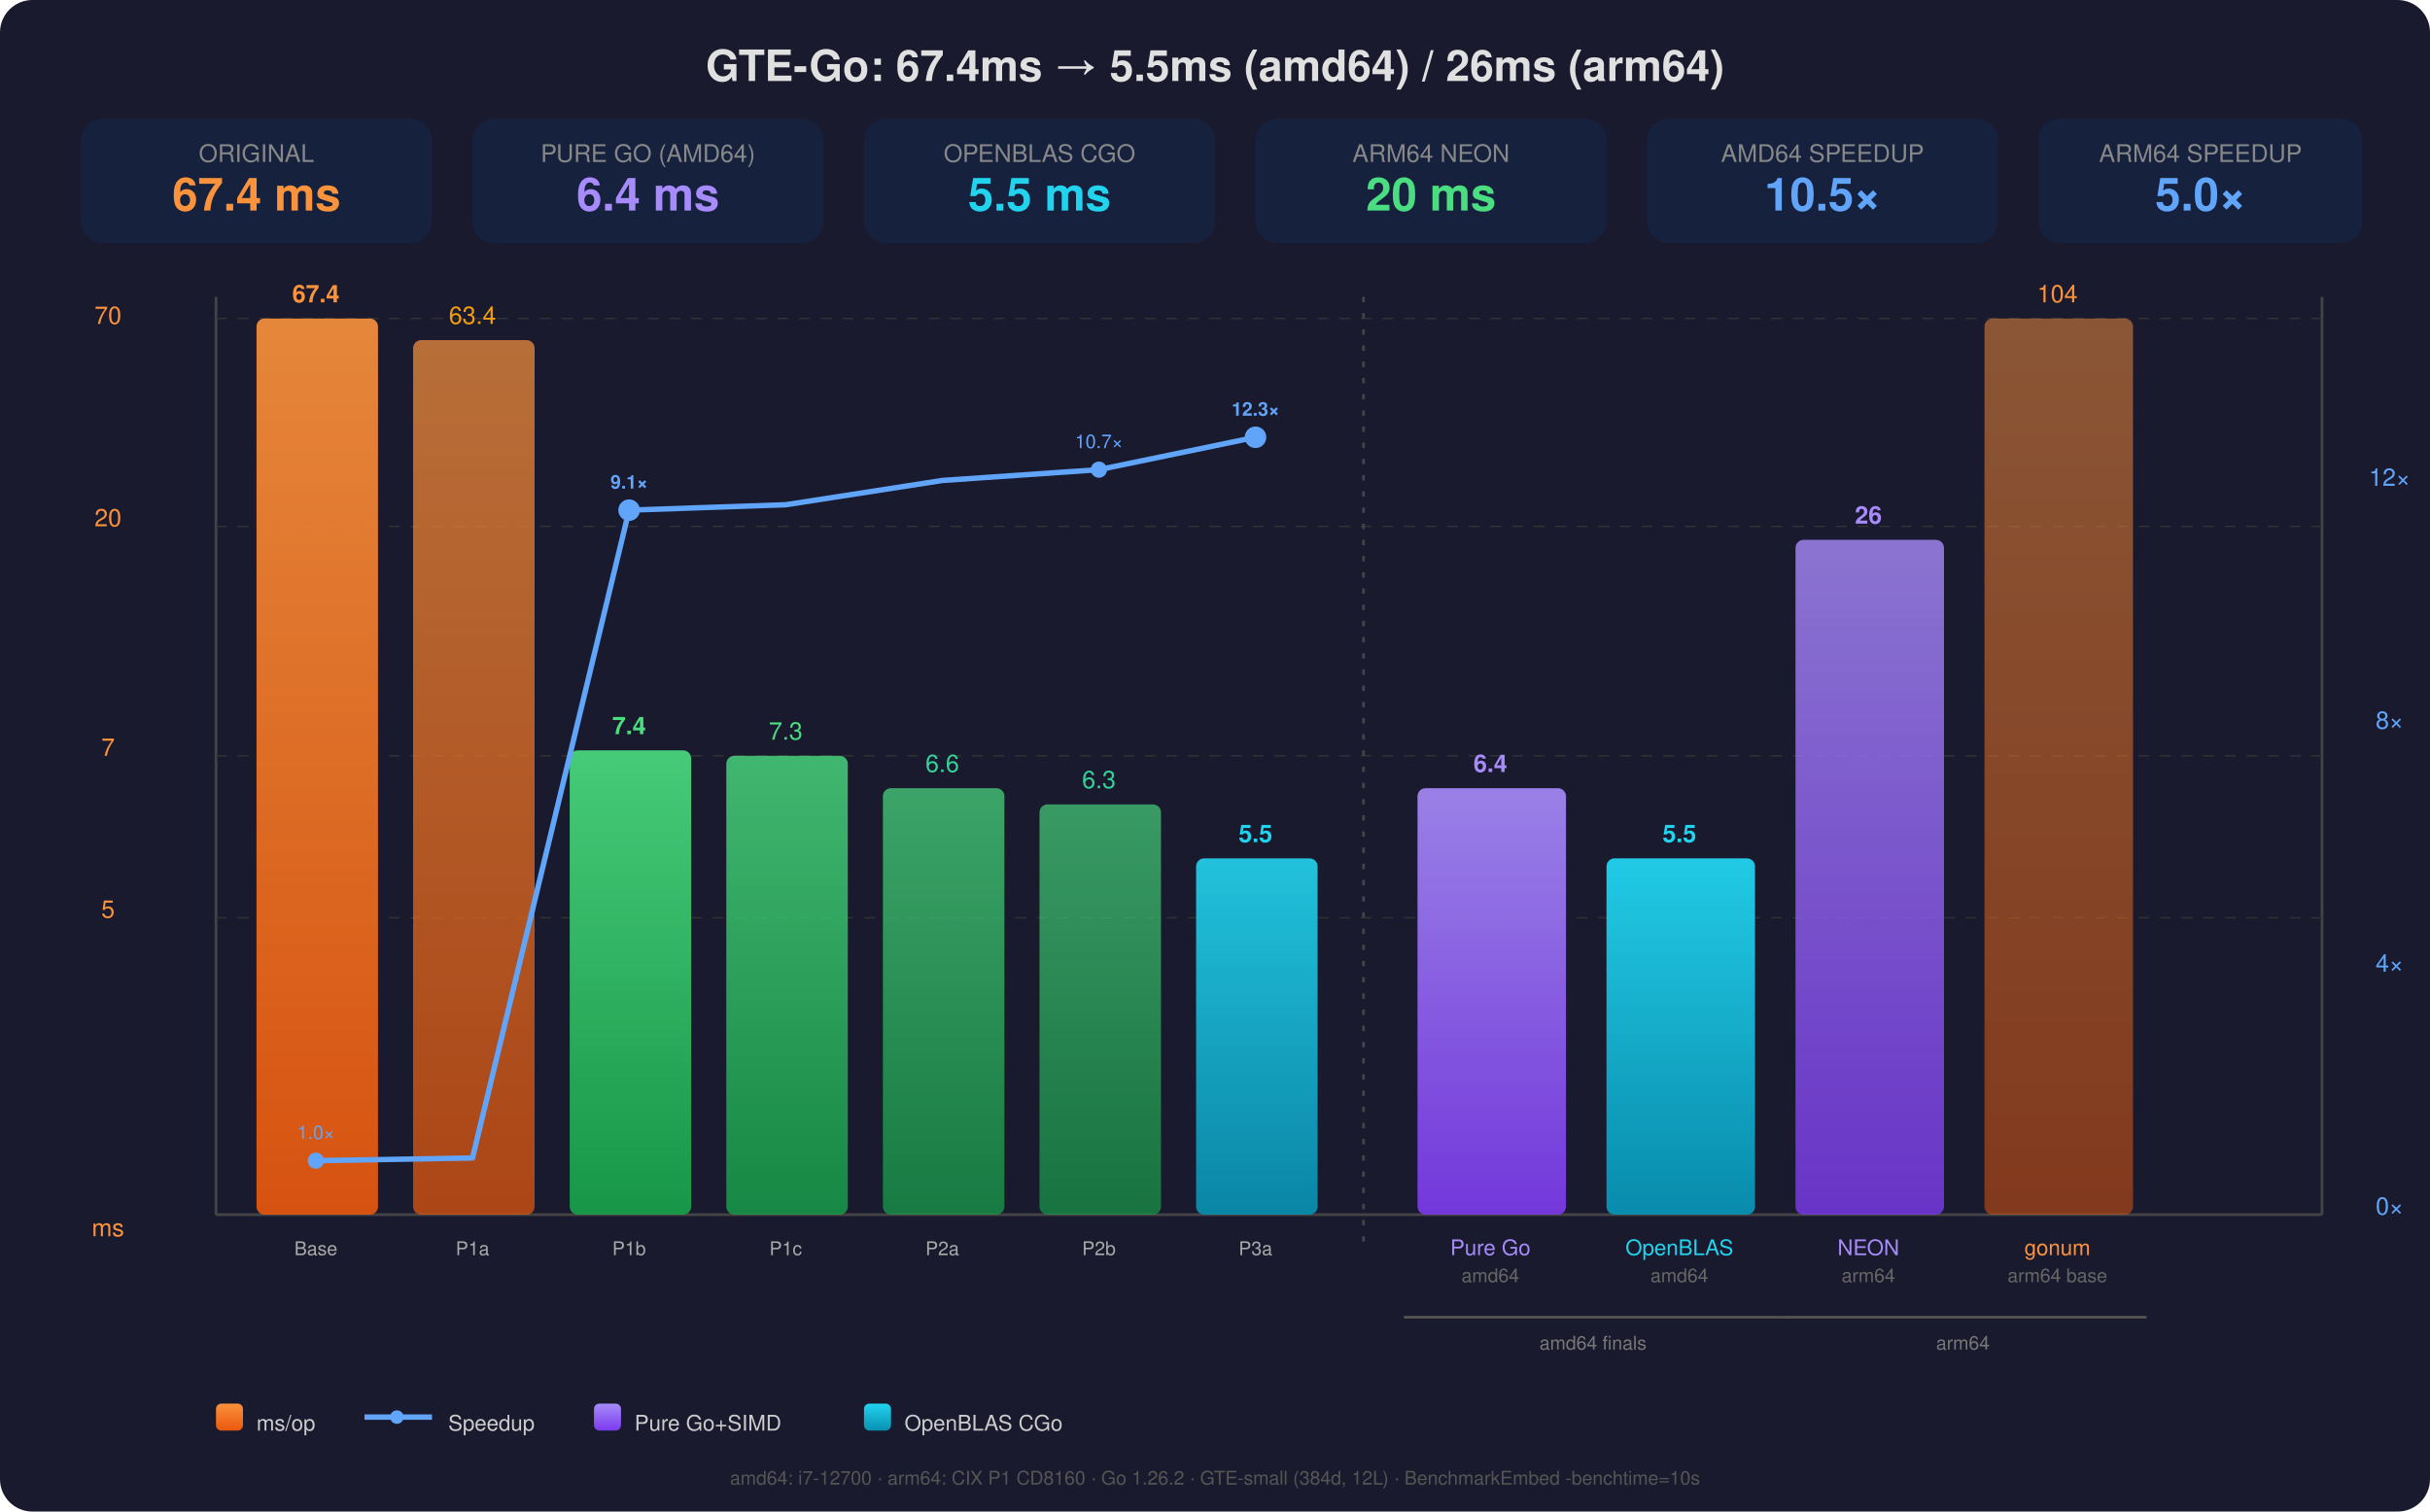
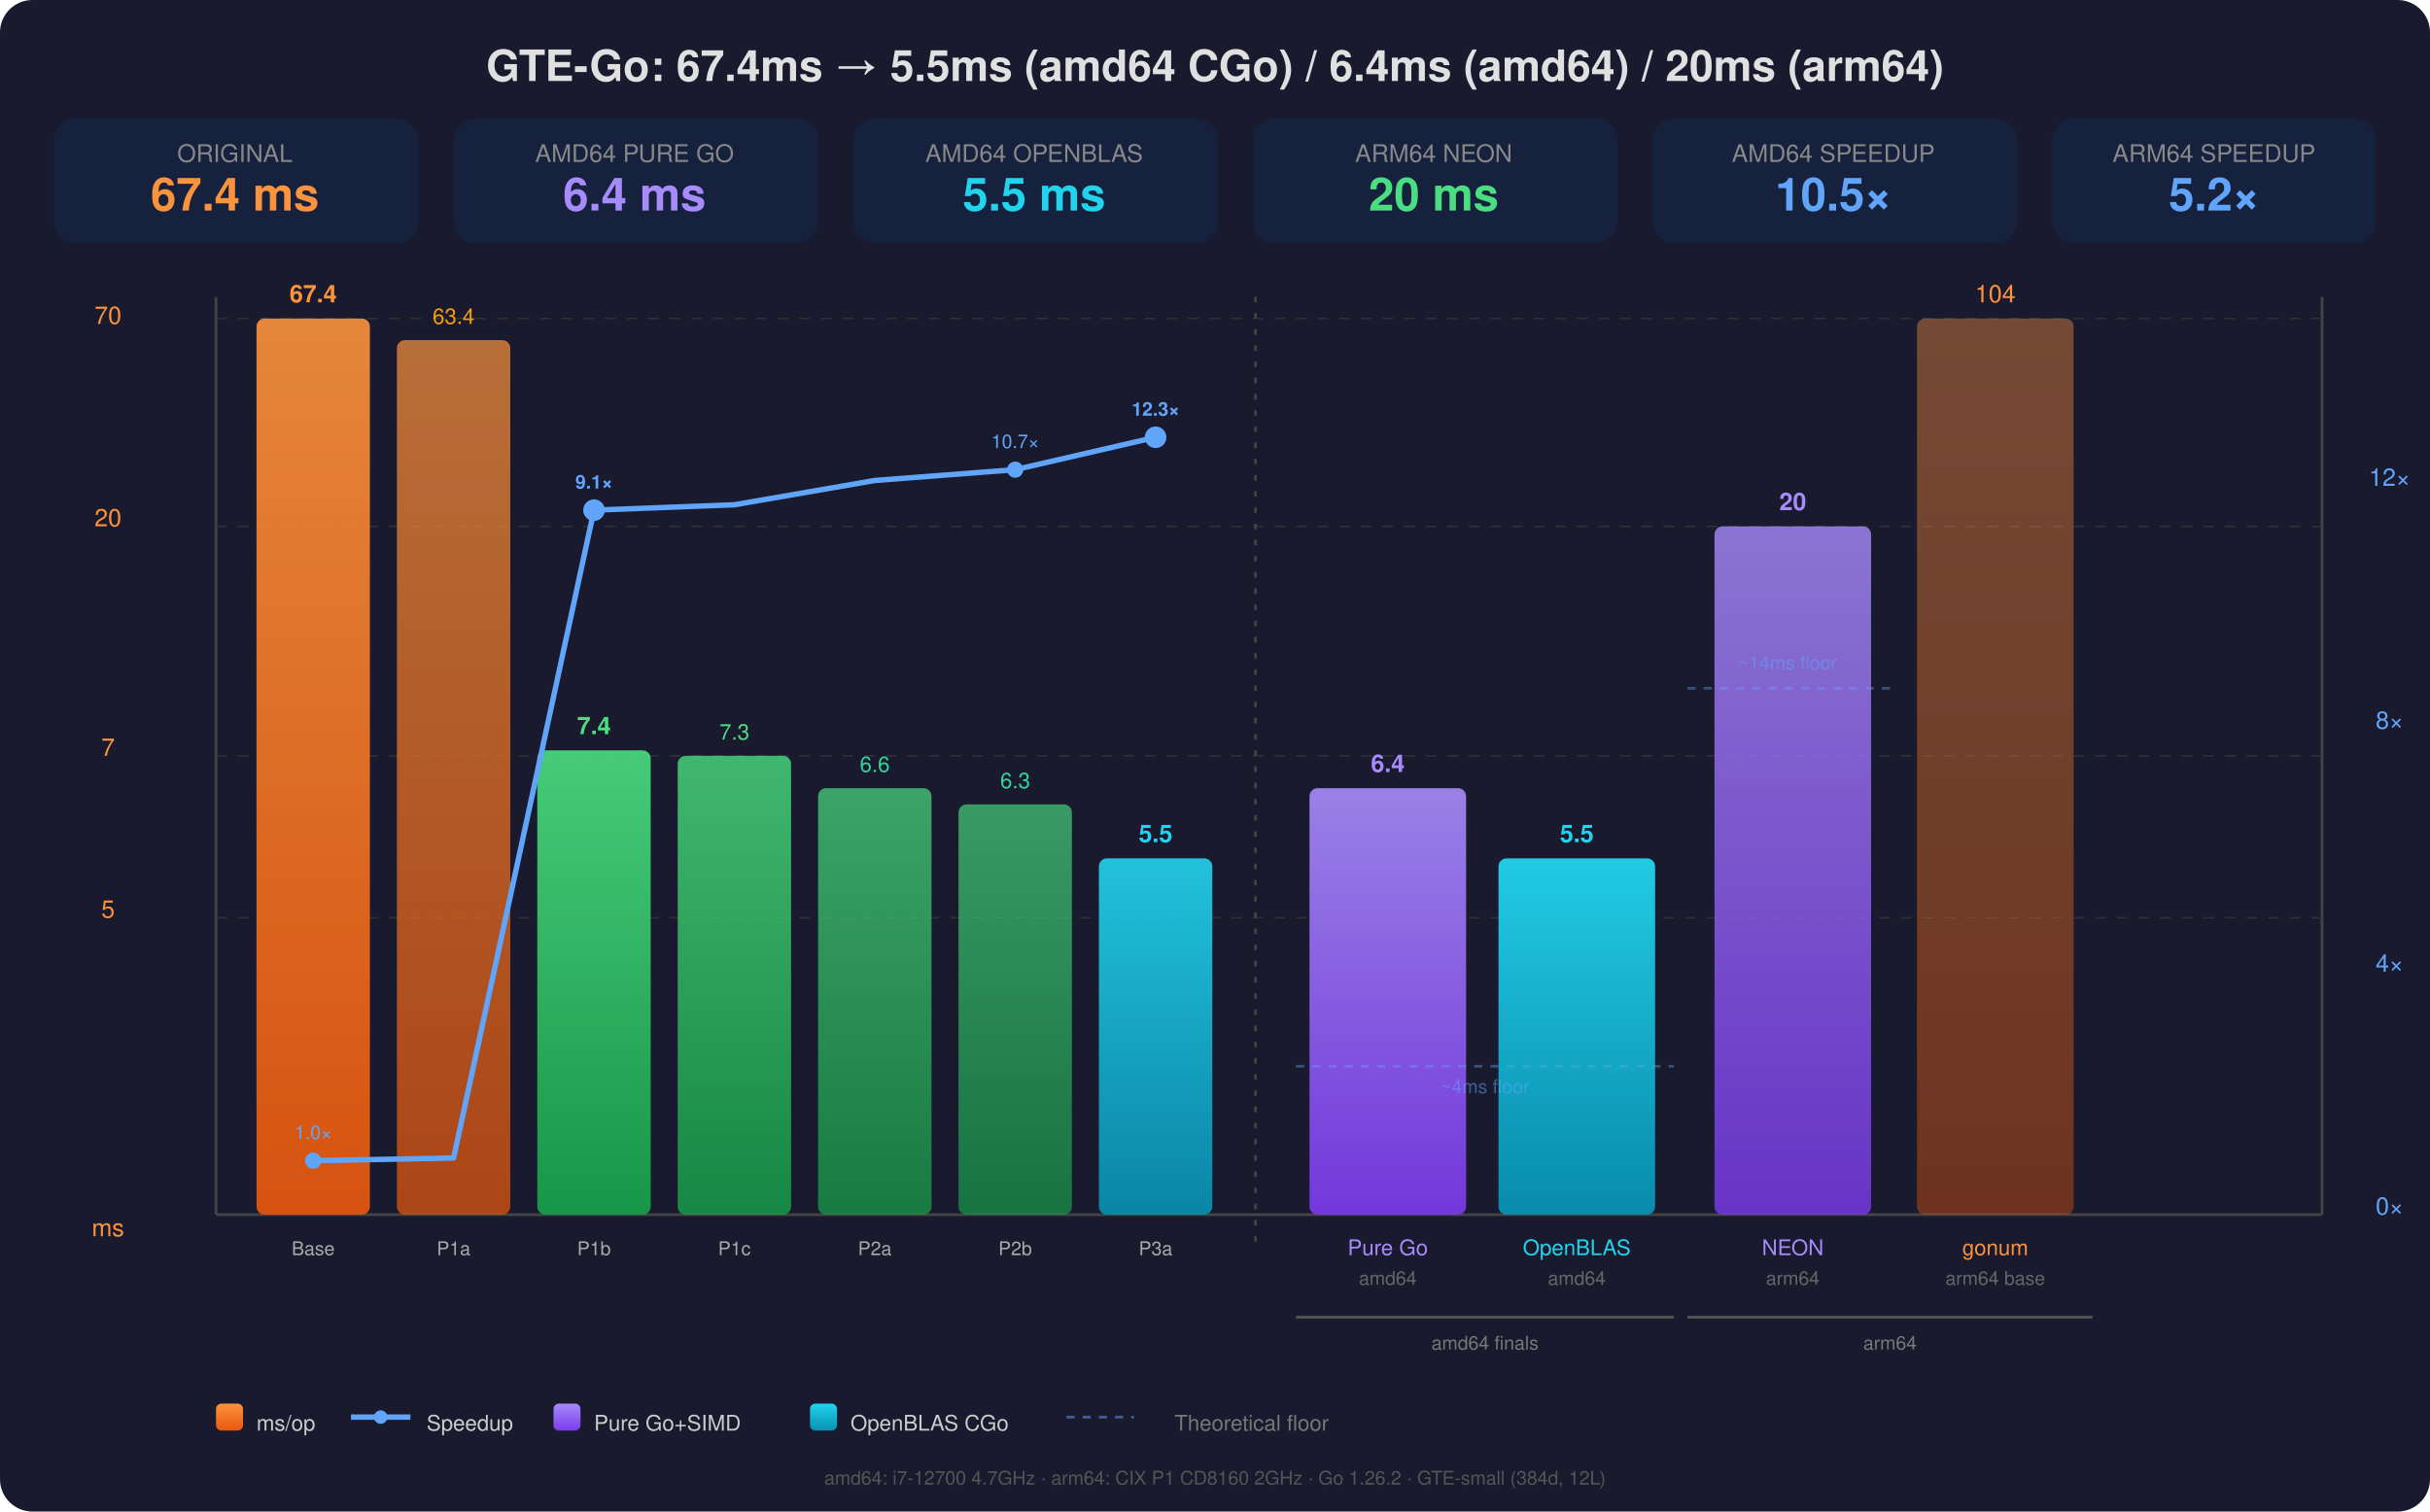
<svg xmlns="http://www.w3.org/2000/svg" viewBox="0 0 900 560" font-family="-apple-system,Helvetica,Arial,sans-serif">
  <defs>
    <linearGradient id="g1" x1="0" y1="0" x2="0" y2="1">
      <stop offset="0%" stop-color="#fb923c" />
      <stop offset="100%" stop-color="#ea580c" />
    </linearGradient>
    <linearGradient id="g2" x1="0" y1="0" x2="0" y2="1">
      <stop offset="0%" stop-color="#4ade80" />
      <stop offset="100%" stop-color="#16a34a" />
    </linearGradient>
    <linearGradient id="g3" x1="0" y1="0" x2="0" y2="1">
      <stop offset="0%" stop-color="#22d3ee" />
      <stop offset="100%" stop-color="#0891b2" />
    </linearGradient>
    <linearGradient id="g4" x1="0" y1="0" x2="0" y2="1">
      <stop offset="0%" stop-color="#a78bfa" />
      <stop offset="100%" stop-color="#7c3aed" />
    </linearGradient>
  </defs>
  <rect width="900" height="560" rx="12" fill="#1a1a2e" />
-   <text x="450" y="30" text-anchor="middle" font-size="16" font-weight="bold" fill="#e0e0e0">GTE-Go: 67.4ms → 5.5ms (amd64) / 26ms (arm64)</text>
-   <rect x="30" y="44" width="130" height="46" rx="8" fill="#16213e" />
-   <text x="95" y="60" text-anchor="middle" font-size="9" fill="#888">ORIGINAL</text>
-   <text x="95" y="78" text-anchor="middle" font-size="17" font-weight="bold" fill="#fb923c">67.4 ms</text>
-   <rect x="175" y="44" width="130" height="46" rx="8" fill="#16213e" />
-   <text x="240" y="60" text-anchor="middle" font-size="9" fill="#888">PURE GO (AMD64)</text>
-   <text x="240" y="78" text-anchor="middle" font-size="17" font-weight="bold" fill="#a78bfa">6.4 ms</text>
-   <rect x="320" y="44" width="130" height="46" rx="8" fill="#16213e" />
-   <text x="385" y="60" text-anchor="middle" font-size="9" fill="#888">OPENBLAS CGO</text>
-   <text x="385" y="78" text-anchor="middle" font-size="17" font-weight="bold" fill="#22d3ee">5.5 ms</text>
-   <rect x="465" y="44" width="130" height="46" rx="8" fill="#16213e" />
-   <text x="530" y="60" text-anchor="middle" font-size="9" fill="#888">ARM64 NEON</text>
-   <text x="530" y="78" text-anchor="middle" font-size="17" font-weight="bold" fill="#4ade80">20 ms</text>
-   <rect x="610" y="44" width="130" height="46" rx="8" fill="#16213e" />
-   <text x="675" y="60" text-anchor="middle" font-size="9" fill="#888">AMD64 SPEEDUP</text>
-   <text x="675" y="78" text-anchor="middle" font-size="17" font-weight="bold" fill="#60a5fa">10.5×</text>
-   <rect x="755" y="44" width="120" height="46" rx="8" fill="#16213e" />
-   <text x="815" y="60" text-anchor="middle" font-size="9" fill="#888">ARM64 SPEEDUP</text>
-   <text x="815" y="78" text-anchor="middle" font-size="17" font-weight="bold" fill="#60a5fa">5.0×</text>
+   <text x="450" y="30" text-anchor="middle" font-size="16" font-weight="bold" fill="#e0e0e0">GTE-Go: 67.4ms → 5.5ms (amd64 CGo) / 6.4ms (amd64) / 20ms (arm64)</text>
+   <rect x="20" y="44" width="135" height="46" rx="8" fill="#16213e" />
+   <text x="87" y="60" text-anchor="middle" font-size="9" fill="#888">ORIGINAL</text>
+   <text x="87" y="78" text-anchor="middle" font-size="17" font-weight="bold" fill="#fb923c">67.4 ms</text>
+   <rect x="168" y="44" width="135" height="46" rx="8" fill="#16213e" />
+   <text x="235" y="60" text-anchor="middle" font-size="9" fill="#888">AMD64 PURE GO</text>
+   <text x="235" y="78" text-anchor="middle" font-size="17" font-weight="bold" fill="#a78bfa">6.4 ms</text>
+   <rect x="316" y="44" width="135" height="46" rx="8" fill="#16213e" />
+   <text x="383" y="60" text-anchor="middle" font-size="9" fill="#888">AMD64 OPENBLAS</text>
+   <text x="383" y="78" text-anchor="middle" font-size="17" font-weight="bold" fill="#22d3ee">5.5 ms</text>
+   <rect x="464" y="44" width="135" height="46" rx="8" fill="#16213e" />
+   <text x="531" y="60" text-anchor="middle" font-size="9" fill="#888">ARM64 NEON</text>
+   <text x="531" y="78" text-anchor="middle" font-size="17" font-weight="bold" fill="#4ade80">20 ms</text>
+   <rect x="612" y="44" width="135" height="46" rx="8" fill="#16213e" />
+   <text x="679" y="60" text-anchor="middle" font-size="9" fill="#888">AMD64 SPEEDUP</text>
+   <text x="679" y="78" text-anchor="middle" font-size="17" font-weight="bold" fill="#60a5fa">10.5×</text>
+   <rect x="760" y="44" width="120" height="46" rx="8" fill="#16213e" />
+   <text x="820" y="60" text-anchor="middle" font-size="9" fill="#888">ARM64 SPEEDUP</text>
+   <text x="820" y="78" text-anchor="middle" font-size="17" font-weight="bold" fill="#60a5fa">5.2×</text>
  <line x1="80" y1="110" x2="80" y2="450" stroke="#444" />
  <text x="40" y="120" font-size="9" fill="#fb923c" text-anchor="middle">70</text>
  <text x="40" y="195" font-size="9" fill="#fb923c" text-anchor="middle">20</text>
  <text x="40" y="280" font-size="9" fill="#fb923c" text-anchor="middle">7</text>
  <text x="40" y="340" font-size="9" fill="#fb923c" text-anchor="middle">5</text>
  <text x="40" y="458" font-size="9" fill="#fb923c" text-anchor="middle">ms</text>
  <line x1="860" y1="110" x2="860" y2="450" stroke="#444" />
  <text x="885" y="450" font-size="9" fill="#60a5fa" text-anchor="middle">0×</text>
  <text x="885" y="360" font-size="9" fill="#60a5fa" text-anchor="middle">4×</text>
  <text x="885" y="270" font-size="9" fill="#60a5fa" text-anchor="middle">8×</text>
  <text x="885" y="180" font-size="9" fill="#60a5fa" text-anchor="middle">12×</text>
  <line x1="80" y1="118" x2="860" y2="118" stroke="#333" stroke-width="0.5" stroke-dasharray="4,4" />
  <line x1="80" y1="195" x2="860" y2="195" stroke="#333" stroke-width="0.5" stroke-dasharray="4,4" />
  <line x1="80" y1="280" x2="860" y2="280" stroke="#333" stroke-width="0.5" stroke-dasharray="4,4" />
  <line x1="80" y1="340" x2="860" y2="340" stroke="#333" stroke-width="0.5" stroke-dasharray="4,4" />
  <line x1="80" y1="450" x2="860" y2="450" stroke="#444" />
-   <rect x="95" y="118" width="45" height="332" rx="3" fill="url(#g1)" opacity="0.9" />
-   <text x="117" y="112" text-anchor="middle" font-size="9" font-weight="bold" fill="#fb923c">67.4</text>
-   <rect x="153" y="126" width="45" height="324" rx="3" fill="url(#g1)" opacity="0.7" />
-   <text x="175" y="120" text-anchor="middle" font-size="9" fill="#f59e0b">63.4</text>
-   <rect x="211" y="278" width="45" height="172" rx="3" fill="url(#g2)" opacity="0.9" />
-   <text x="233" y="272" text-anchor="middle" font-size="9" font-weight="bold" fill="#4ade80">7.4</text>
-   <rect x="269" y="280" width="45" height="170" rx="3" fill="url(#g2)" opacity="0.8" />
-   <text x="291" y="274" text-anchor="middle" font-size="9" fill="#4ade80">7.3</text>
-   <rect x="327" y="292" width="45" height="158" rx="3" fill="url(#g2)" opacity="0.7" />
-   <text x="349" y="286" text-anchor="middle" font-size="9" fill="#34d399">6.6</text>
-   <rect x="385" y="298" width="45" height="152" rx="3" fill="url(#g2)" opacity="0.65" />
-   <text x="407" y="292" text-anchor="middle" font-size="9" fill="#34d399">6.3</text>
-   <rect x="443" y="318" width="45" height="132" rx="3" fill="url(#g3)" opacity="0.9" />
-   <text x="465" y="312" text-anchor="middle" font-size="9" font-weight="bold" fill="#22d3ee">5.5</text>
-   <line x1="505" y1="110" x2="505" y2="460" stroke="#444" stroke-dasharray="2,4" />
-   <rect x="525" y="292" width="55" height="158" rx="3" fill="url(#g4)" opacity="0.9" />
-   <text x="552" y="286" text-anchor="middle" font-size="9" font-weight="bold" fill="#a78bfa">6.4</text>
-   <text x="552" y="465" text-anchor="middle" font-size="8" fill="#a78bfa">Pure Go</text>
-   <text x="552" y="475" text-anchor="middle" font-size="7" fill="#666">amd64</text>
-   <rect x="595" y="318" width="55" height="132" rx="3" fill="url(#g3)" opacity="0.95" />
-   <text x="622" y="312" text-anchor="middle" font-size="9" font-weight="bold" fill="#22d3ee">5.5</text>
-   <text x="622" y="465" text-anchor="middle" font-size="8" fill="#22d3ee">OpenBLAS</text>
-   <text x="622" y="475" text-anchor="middle" font-size="7" fill="#666">amd64</text>
-   <rect x="665" y="200" width="55" height="250" rx="3" fill="url(#g4)" opacity="0.8" />
-   <text x="692" y="194" text-anchor="middle" font-size="9" font-weight="bold" fill="#a78bfa">26</text>
-   <text x="692" y="465" text-anchor="middle" font-size="8" fill="#a78bfa">NEON</text>
-   <text x="692" y="475" text-anchor="middle" font-size="7" fill="#666">arm64</text>
-   <rect x="735" y="118" width="55" height="332" rx="3" fill="url(#g1)" opacity="0.5" />
-   <text x="762" y="112" text-anchor="middle" font-size="9" fill="#fb923c">104</text>
-   <text x="762" y="465" text-anchor="middle" font-size="8" fill="#fb923c">gonum</text>
-   <text x="762" y="475" text-anchor="middle" font-size="7" fill="#666">arm64 base</text>
-   <polyline fill="none" stroke="#60a5fa" stroke-width="2" stroke-linejoin="round" points="117,430 175,429 233,189 291,187 349,178 407,174 465,162" />
-   <circle cx="117" cy="430" r="3" fill="#60a5fa" />
-   <circle cx="233" cy="189" r="4" fill="#60a5fa" />
-   <circle cx="407" cy="174" r="3" fill="#60a5fa" />
-   <circle cx="465" cy="162" r="4" fill="#60a5fa" />
-   <text x="117" y="422" text-anchor="middle" font-size="7" fill="#60a5fa">1.0×</text>
-   <text x="233" y="181" text-anchor="middle" font-size="7" font-weight="bold" fill="#60a5fa">9.1×</text>
-   <text x="407" y="166" text-anchor="middle" font-size="7" fill="#60a5fa">10.7×</text>
-   <text x="465" y="154" text-anchor="middle" font-size="7" font-weight="bold" fill="#60a5fa">12.3×</text>
-   <line x1="520" y1="488" x2="660" y2="488" stroke="#555" />
-   <text x="590" y="500" text-anchor="middle" font-size="7" fill="#777">amd64 finals</text>
-   <line x1="660" y1="488" x2="795" y2="488" stroke="#555" />
-   <text x="727" y="500" text-anchor="middle" font-size="7" fill="#777">arm64</text>
-   <text x="117" y="465" text-anchor="middle" font-size="7" fill="#aaa">Base</text>
-   <text x="175" y="465" text-anchor="middle" font-size="7" fill="#aaa">P1a</text>
-   <text x="233" y="465" text-anchor="middle" font-size="7" fill="#aaa">P1b</text>
-   <text x="291" y="465" text-anchor="middle" font-size="7" fill="#aaa">P1c</text>
-   <text x="349" y="465" text-anchor="middle" font-size="7" fill="#aaa">P2a</text>
-   <text x="407" y="465" text-anchor="middle" font-size="7" fill="#aaa">P2b</text>
-   <text x="465" y="465" text-anchor="middle" font-size="7" fill="#aaa">P3a</text>
+   <rect x="95" y="118" width="42" height="332" rx="3" fill="url(#g1)" opacity="0.9" />
+   <text x="116" y="112" text-anchor="middle" font-size="9" font-weight="bold" fill="#fb923c">67.4</text>
+   <rect x="147" y="126" width="42" height="324" rx="3" fill="url(#g1)" opacity="0.7" />
+   <text x="168" y="120" text-anchor="middle" font-size="8" fill="#f59e0b">63.4</text>
+   <rect x="199" y="278" width="42" height="172" rx="3" fill="url(#g2)" opacity="0.9" />
+   <text x="220" y="272" text-anchor="middle" font-size="9" font-weight="bold" fill="#4ade80">7.4</text>
+   <rect x="251" y="280" width="42" height="170" rx="3" fill="url(#g2)" opacity="0.8" />
+   <text x="272" y="274" text-anchor="middle" font-size="8" fill="#4ade80">7.3</text>
+   <rect x="303" y="292" width="42" height="158" rx="3" fill="url(#g2)" opacity="0.7" />
+   <text x="324" y="286" text-anchor="middle" font-size="8" fill="#34d399">6.6</text>
+   <rect x="355" y="298" width="42" height="152" rx="3" fill="url(#g2)" opacity="0.65" />
+   <text x="376" y="292" text-anchor="middle" font-size="8" fill="#34d399">6.3</text>
+   <rect x="407" y="318" width="42" height="132" rx="3" fill="url(#g3)" opacity="0.9" />
+   <text x="428" y="312" text-anchor="middle" font-size="9" font-weight="bold" fill="#22d3ee">5.5</text>
+   <line x1="465" y1="110" x2="465" y2="460" stroke="#444" stroke-dasharray="2,4" />
+   <rect x="485" y="292" width="58" height="158" rx="3" fill="url(#g4)" opacity="0.9" />
+   <text x="514" y="286" text-anchor="middle" font-size="9" font-weight="bold" fill="#a78bfa">6.4</text>
+   <text x="514" y="465" text-anchor="middle" font-size="8" fill="#a78bfa">Pure Go</text>
+   <text x="514" y="476" text-anchor="middle" font-size="7" fill="#666">amd64</text>
+   <rect x="555" y="318" width="58" height="132" rx="3" fill="url(#g3)" opacity="0.95" />
+   <text x="584" y="312" text-anchor="middle" font-size="9" font-weight="bold" fill="#22d3ee">5.5</text>
+   <text x="584" y="465" text-anchor="middle" font-size="8" fill="#22d3ee">OpenBLAS</text>
+   <text x="584" y="476" text-anchor="middle" font-size="7" fill="#666">amd64</text>
+   <rect x="635" y="195" width="58" height="255" rx="3" fill="url(#g4)" opacity="0.8" />
+   <text x="664" y="189" text-anchor="middle" font-size="9" font-weight="bold" fill="#a78bfa">20</text>
+   <text x="664" y="465" text-anchor="middle" font-size="8" fill="#a78bfa">NEON</text>
+   <text x="664" y="476" text-anchor="middle" font-size="7" fill="#666">arm64</text>
+   <rect x="710" y="118" width="58" height="332" rx="3" fill="url(#g1)" opacity="0.4" />
+   <text x="739" y="112" text-anchor="middle" font-size="9" fill="#fb923c">104</text>
+   <text x="739" y="465" text-anchor="middle" font-size="8" fill="#fb923c">gonum</text>
+   <text x="739" y="476" text-anchor="middle" font-size="7" fill="#666">arm64 base</text>
+   <line x1="480" y1="395" x2="620" y2="395" stroke="#60a5fa" stroke-width="1" stroke-dasharray="3,3" opacity="0.4" />
+   <text x="550" y="405" text-anchor="middle" font-size="7" fill="#60a5fa" opacity="0.5">~4ms floor</text>
+   <line x1="625" y1="255" x2="700" y2="255" stroke="#60a5fa" stroke-width="1" stroke-dasharray="3,3" opacity="0.4" />
+   <text x="662" y="248" text-anchor="middle" font-size="7" fill="#60a5fa" opacity="0.5">~14ms floor</text>
+   <polyline fill="none" stroke="#60a5fa" stroke-width="2" stroke-linejoin="round" points="116,430 168,429 220,189 272,187 324,178 376,174 428,162" />
+   <circle cx="116" cy="430" r="3" fill="#60a5fa" />
+   <circle cx="220" cy="189" r="4" fill="#60a5fa" />
+   <circle cx="376" cy="174" r="3" fill="#60a5fa" />
+   <circle cx="428" cy="162" r="4" fill="#60a5fa" />
+   <text x="116" y="422" text-anchor="middle" font-size="7" fill="#60a5fa">1.0×</text>
+   <text x="220" y="181" text-anchor="middle" font-size="7" font-weight="bold" fill="#60a5fa">9.1×</text>
+   <text x="376" y="166" text-anchor="middle" font-size="7" fill="#60a5fa">10.7×</text>
+   <text x="428" y="154" text-anchor="middle" font-size="7" font-weight="bold" fill="#60a5fa">12.3×</text>
+   <line x1="480" y1="488" x2="620" y2="488" stroke="#555" />
+   <text x="550" y="500" text-anchor="middle" font-size="7" fill="#777">amd64 finals</text>
+   <line x1="625" y1="488" x2="775" y2="488" stroke="#555" />
+   <text x="700" y="500" text-anchor="middle" font-size="7" fill="#777">arm64</text>
+   <text x="116" y="465" text-anchor="middle" font-size="7" fill="#aaa">Base</text>
+   <text x="168" y="465" text-anchor="middle" font-size="7" fill="#aaa">P1a</text>
+   <text x="220" y="465" text-anchor="middle" font-size="7" fill="#aaa">P1b</text>
+   <text x="272" y="465" text-anchor="middle" font-size="7" fill="#aaa">P1c</text>
+   <text x="324" y="465" text-anchor="middle" font-size="7" fill="#aaa">P2a</text>
+   <text x="376" y="465" text-anchor="middle" font-size="7" fill="#aaa">P2b</text>
+   <text x="428" y="465" text-anchor="middle" font-size="7" fill="#aaa">P3a</text>
  <rect x="80" y="520" width="10" height="10" rx="2" fill="url(#g1)" />
  <text x="95" y="530" font-size="8" fill="#ccc">ms/op</text>
-   <line x1="135" y1="525" x2="160" y2="525" stroke="#60a5fa" stroke-width="2" />
-   <circle cx="147" cy="525" r="2.5" fill="#60a5fa" />
-   <text x="166" y="530" font-size="8" fill="#ccc">Speedup</text>
-   <rect x="220" y="520" width="10" height="10" rx="2" fill="url(#g4)" />
-   <text x="235" y="530" font-size="8" fill="#ccc">Pure Go+SIMD</text>
-   <rect x="320" y="520" width="10" height="10" rx="2" fill="url(#g3)" />
-   <text x="335" y="530" font-size="8" fill="#ccc">OpenBLAS CGo</text>
-   <text x="450" y="550" text-anchor="middle" font-size="7" fill="#555">amd64: i7-12700 · arm64: CIX P1 CD8160 · Go 1.26.2 · GTE-small (384d, 12L) · BenchmarkEmbed -benchtime=10s</text>
+   <line x1="130" y1="525" x2="152" y2="525" stroke="#60a5fa" stroke-width="2" />
+   <circle cx="141" cy="525" r="2.5" fill="#60a5fa" />
+   <text x="158" y="530" font-size="8" fill="#ccc">Speedup</text>
+   <rect x="205" y="520" width="10" height="10" rx="2" fill="url(#g4)" />
+   <text x="220" y="530" font-size="8" fill="#ccc">Pure Go+SIMD</text>
+   <rect x="300" y="520" width="10" height="10" rx="2" fill="url(#g3)" />
+   <text x="315" y="530" font-size="8" fill="#ccc">OpenBLAS CGo</text>
+   <line x1="395" y1="525" x2="420" y2="525" stroke="#60a5fa" stroke-width="1" stroke-dasharray="3,3" opacity="0.5" />
+   <text x="435" y="530" font-size="8" fill="#777">Theoretical floor</text>
+   <text x="450" y="550" text-anchor="middle" font-size="7" fill="#555">amd64: i7-12700 4.7GHz · arm64: CIX P1 CD8160 2GHz · Go 1.26.2 · GTE-small (384d, 12L)</text>
</svg>
